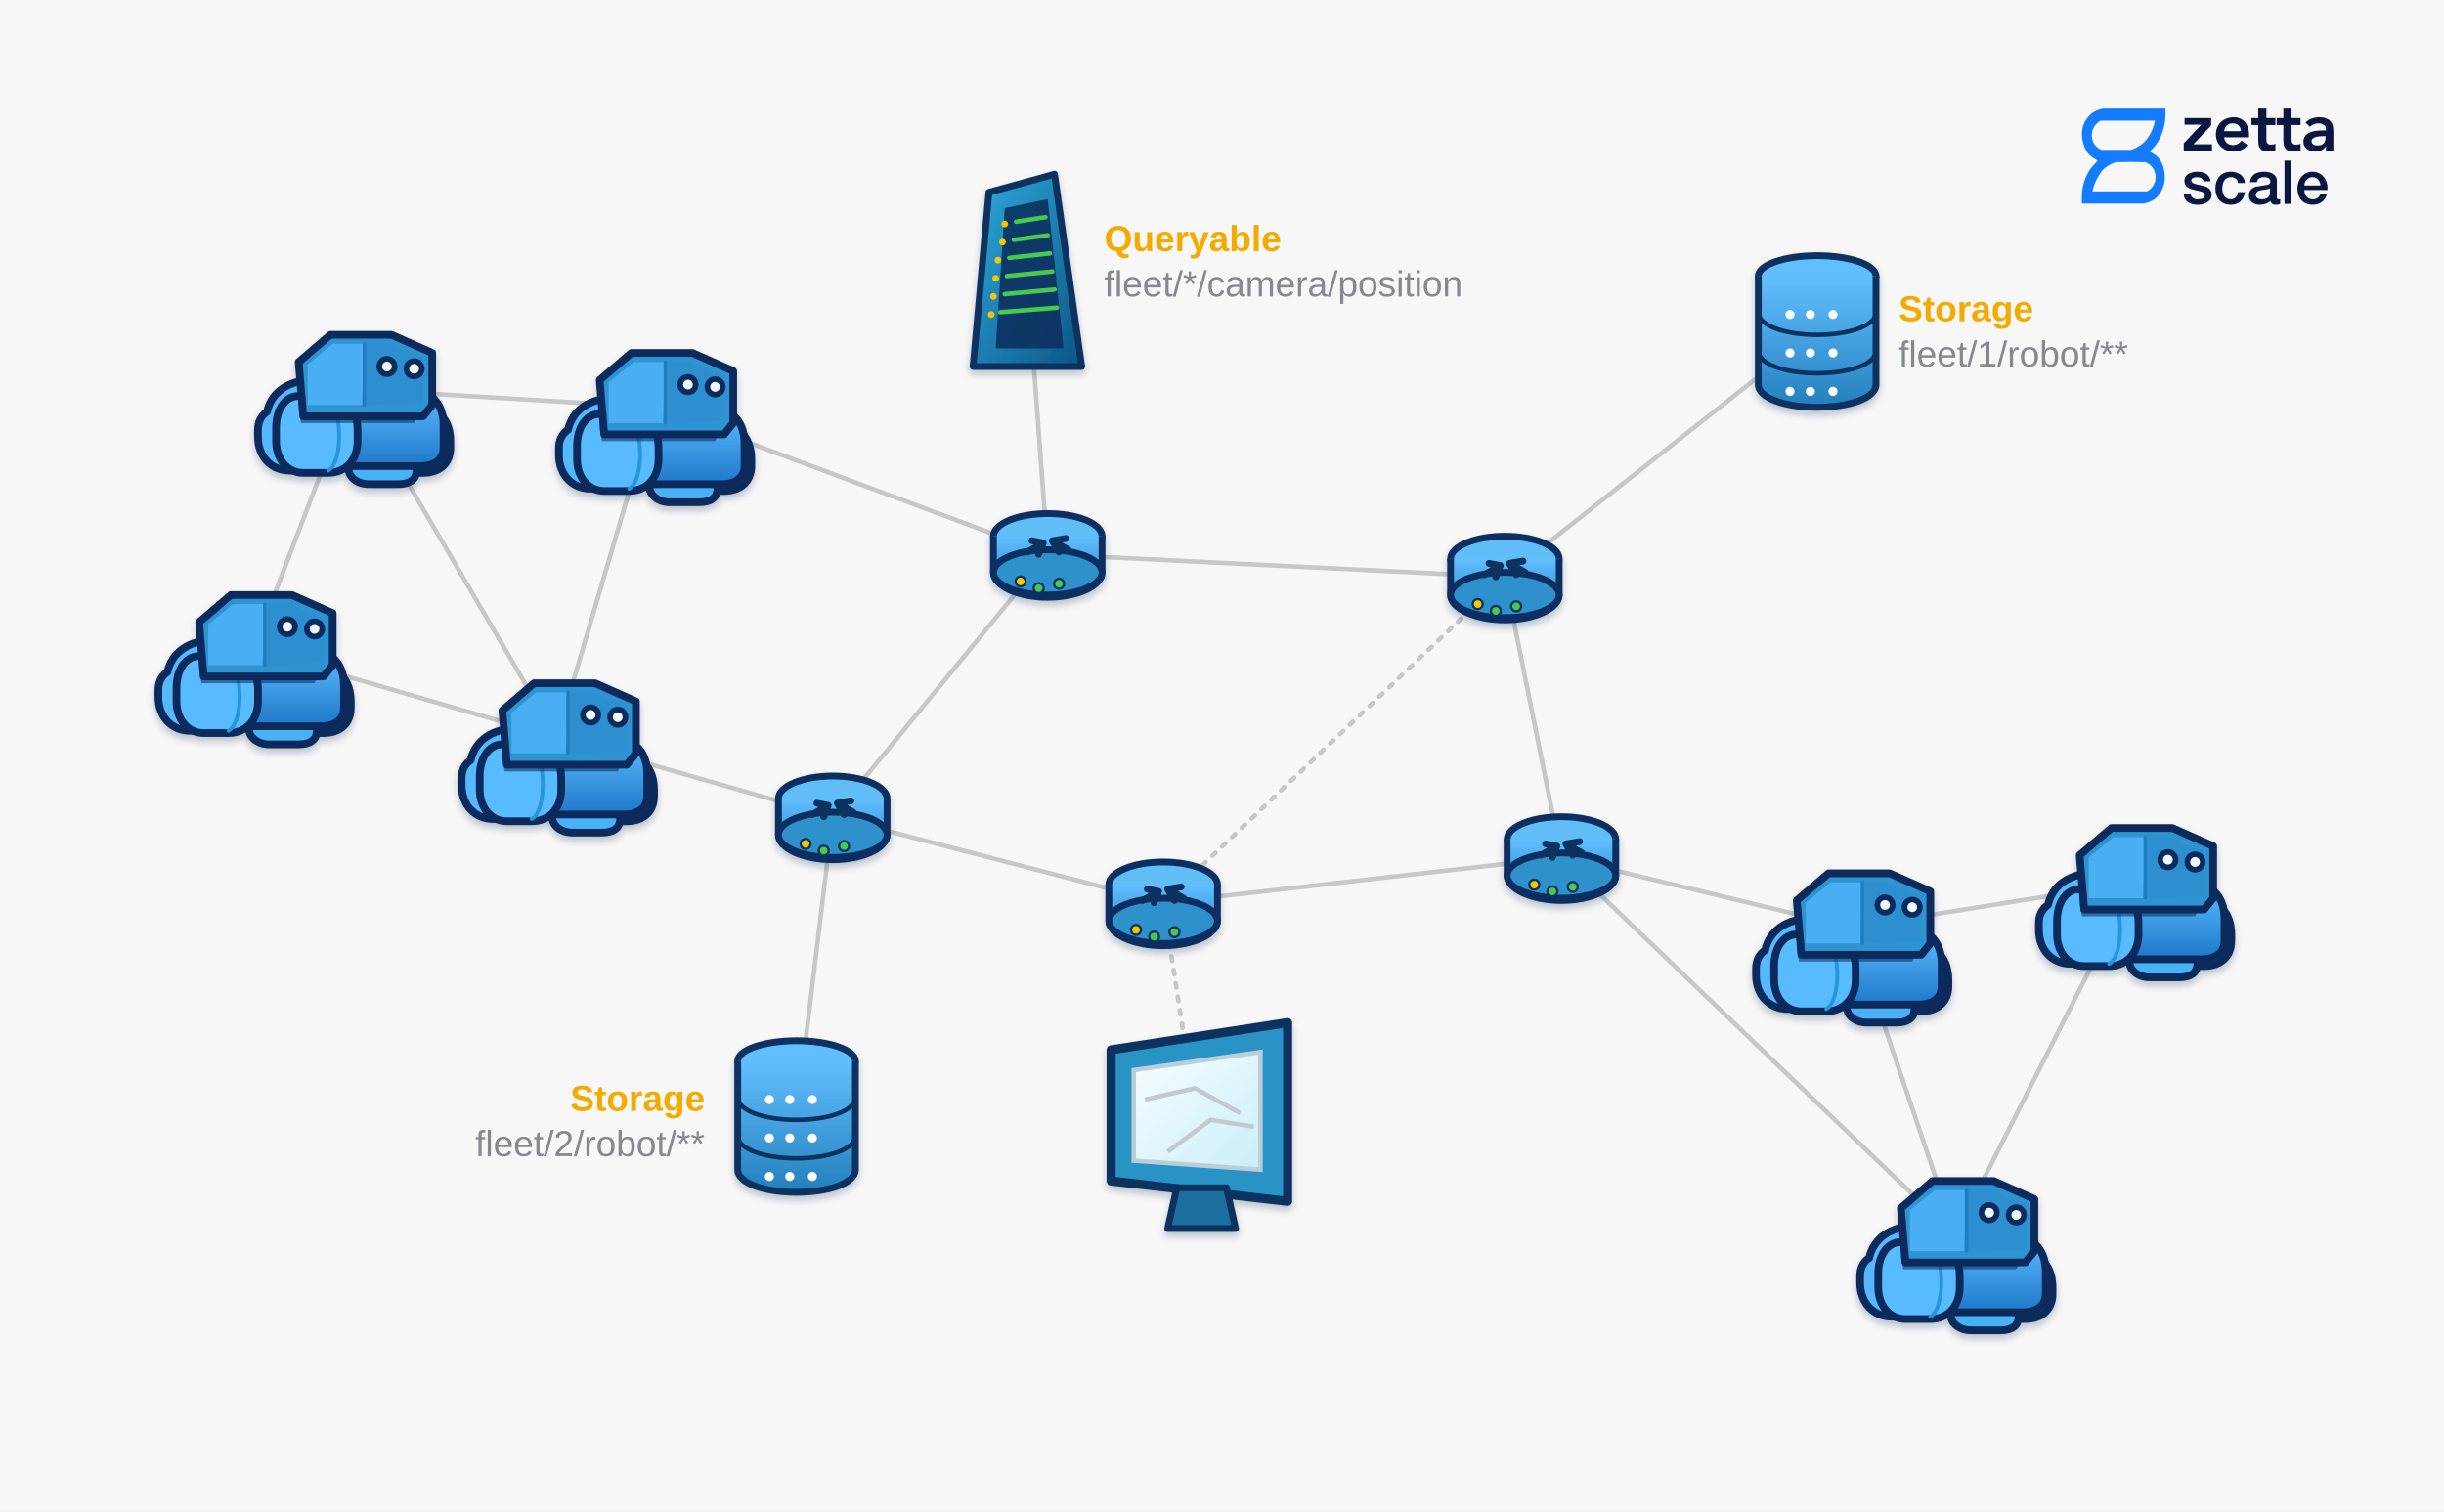
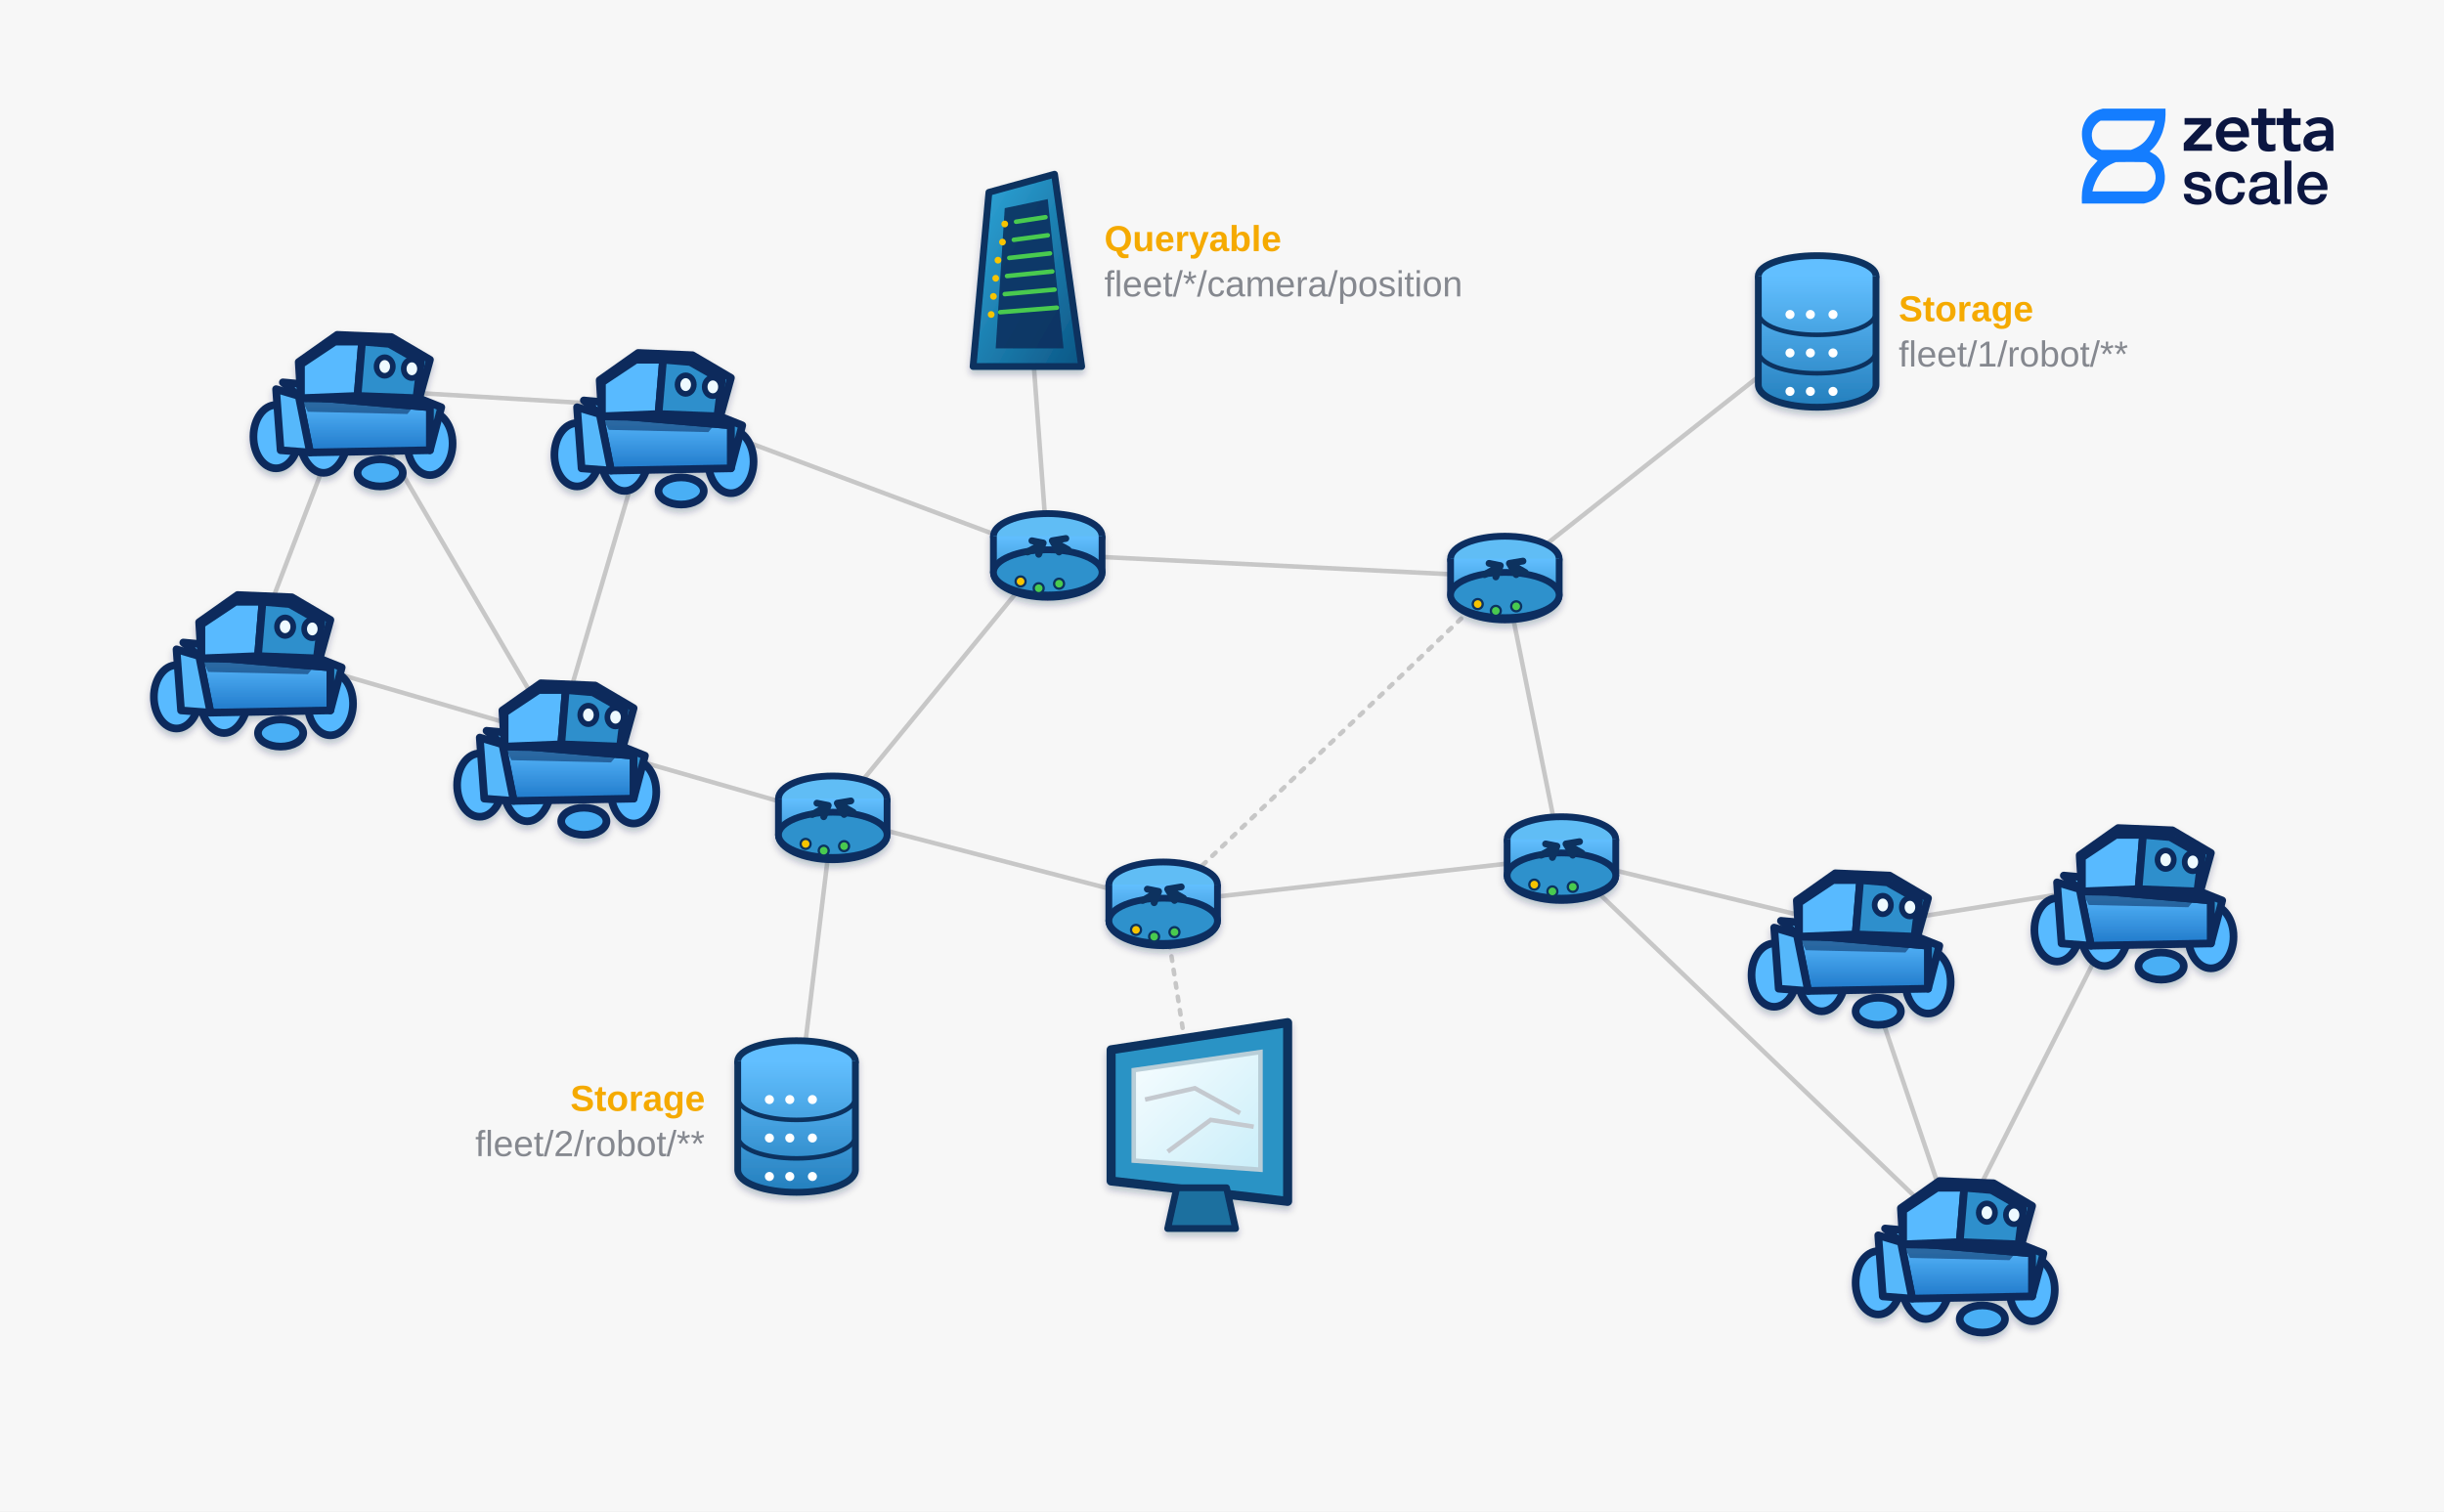
<svg xmlns="http://www.w3.org/2000/svg" viewBox="0 0 1080 668" role="img" aria-labelledby="title desc">
  <defs>
    <linearGradient id="node-fill" x1="0" x2="0" y1="0" y2="1">
      <stop offset="0" stop-color="#62bfff" />
      <stop offset="1" stop-color="#247fbd" />
    </linearGradient>
    <linearGradient id="storage-fill" x1="0" x2="0" y1="0" y2="1">
      <stop offset="0" stop-color="#62bfff" />
      <stop offset="1" stop-color="#247fbd" />
    </linearGradient>
    <linearGradient id="robot-fill" x1="0" x2="0" y1="0" y2="1">
      <stop offset="0" stop-color="#5bbcff" />
      <stop offset="1" stop-color="#1f78c9" />
    </linearGradient>
    <linearGradient id="workstation-screen-fill" x1="0" x2="1" y1="0" y2="1">
      <stop offset="0" stop-color="#f7fdff" />
      <stop offset="1" stop-color="#caeef9" />
    </linearGradient>
    <linearGradient id="queryable-fill" x1="0" x2="1" y1="0" y2="1">
      <stop offset="0" stop-color="#30a9dc" />
      <stop offset="1" stop-color="#0b5685" />
    </linearGradient>
    <filter id="softShadow" x="-25%" y="-25%" width="150%" height="150%">
      <feDropShadow dx="0" dy="2" stdDeviation="1.5" flood-color="#0b2547" flood-opacity=".25" />
    </filter>
    <g id="node">
      <ellipse cx="0" cy="-8" rx="24" ry="10" fill="#61bdf5" stroke="#072f61" stroke-width="3" />
      <path d="M-24,-8 v16 c0,6 11,11 24,11s24,-5 24,-11V-8" fill="url(#node-fill)" stroke="#072f61" stroke-width="3" />
      <ellipse cx="0" cy="8" rx="24" ry="10" fill="#2e91cc" stroke="#072f61" stroke-width="3" />
      <path d="M-9,-1 L-2,-5 M-2,-5 L-4,0 M-2,-5 L-7,-6" stroke="#07315f" stroke-width="3" stroke-linecap="round" />
      <path d="M9,-2 L2,-6 M2,-6 L5,-1 M2,-6 L8,-7" stroke="#07315f" stroke-width="3" stroke-linecap="round" />
      <circle cx="-12" cy="12" r="2.2" fill="#f7c400" stroke="#07315f" stroke-width="1" />
      <circle cx="-4" cy="15" r="2.2" fill="#49ca50" stroke="#07315f" stroke-width="1" />
      <circle cx="5" cy="13" r="2.2" fill="#49ca50" stroke="#07315f" stroke-width="1" />
    </g>
    <g id="robot" stroke="#092b5c" stroke-width="3.4" stroke-linejoin="round" stroke-linecap="round">
-       <path d="M-38,10 C-36,1 -28,-4 -18,-4 H-13 C-7,-4 -3,1 -3,8 V25 C-3,32 -8,36 -15,36 H-28 C-36,36 -42,30 -42,21 V18 C-42,15 -41,12 -38,10Z" fill="#57b9ff" />
-       <path d="M22,8 H30 C38,8 43,14 43,23 V26 C43,33 38,37 31,37 H20 C14,37 10,32 10,26 V17 C10,11 15,8 22,8Z" fill="#55b8ff" />
-       <path d="M5,29 H21 C25,29 28,32 28,36 C28,40 25,42 20,42 H7 C2,42 -2,39 -2,35 C-2,31 1,29 5,29Z" fill="#4ab2f7" />
-       <path d="M-11,1 H27 C35,1 40,7 40,16 V26 C40,31 36,34 30,34 H-11 C-18,34 -23,28 -23,20 V15 C-23,7 -18,1 -11,1Z" fill="url(#robot-fill)" />
-       <path d="M-24,3 H-11 C-3,3 2,9 2,18 V23 C2,31 -3,37 -11,37 H-22 C-29,37 -34,31 -34,23 V17 C-34,9 -30,3 -24,3Z" fill="#59bbff" />
-       <path d="M-11,4 C-5,8 -4,32 -11,36" fill="none" stroke="#2795dc" stroke-width="1.7" />
-       <path d="M-24,9 L30,9 L27,15 L-23,15Z" fill="#092b5c" stroke="none" opacity=".55" />
-       <path d="M-24,-12 L-10,-24 H17 L35,-16 V7 L31,12 H-22 Z" fill="#2f93d2" />
-       <path d="M-20,-11 L-9,-20 H5 L4,7 L-20,7Z" fill="#55b8ff" stroke="none" opacity=".72" />
-       <path d="M5,-20 H16 L31,-14 V6 L5,7Z" fill="#2d8fcf" stroke="none" opacity=".8" />
-       <path d="M5,-20 L5,7" fill="none" stroke="#1f7fc2" stroke-width="1.5" />
-       <circle cx="15" cy="-10" r="3.4" fill="#eefaff" stroke-width="2.5" />
-       <circle cx="27" cy="-9" r="3.4" fill="#eefaff" stroke-width="2.5" />
+       <ellipse cx="-34" cy="21" rx="10" ry="14" fill="#59baff" />
+       <ellipse cx="-13" cy="19" rx="11" ry="18" fill="#59baff" />
+       <ellipse cx="12" cy="37" rx="10" ry="6" fill="#49aff5" />
+       <ellipse cx="34" cy="24" rx="10" ry="14" fill="#55b8ff" />
+       <polygon points="-24,3 34,8 34,27 -19,28" fill="url(#robot-fill)" />
+       <polygon points="-34,0 -24,3 -19,28 -32,27" fill="#56b8fb" />
+       <polygon points="-24,3 34,8 24,2 -31,-3" fill="#5dbfff" />
+       <polygon points="24,2 39,8 34,27 34,8" fill="#2f90cf" />
+       <polygon points="-24,-12 -7,-24 17,-23 34,-13 29,5 -23,4" fill="#2f93d2" />
+       <polygon points="-23,-11 -8,-21 4,-21 2,3 -23,4" fill="#59baff" />
+       <polygon points="4,-21 16,-20 30,-12 28,4 2,3" fill="#2e8fcc" />
+       <polygon points="-23,4 29,5 24,11 -20,10" fill="#092b5c" stroke="none" opacity=".55" />
+       <ellipse cx="14" cy="-10" rx="3.6" ry="4.1" fill="#eefaff" stroke-width="2.5" />
+       <ellipse cx="26" cy="-9" rx="3.6" ry="4.1" fill="#eefaff" stroke-width="2.5" />
    </g>
    <g id="storage">
      <ellipse cx="0" cy="-24" rx="26" ry="9" fill="#62bfff" stroke="#07315f" stroke-width="3" />
      <path d="M-26,-24 v48 c0,6 12,10 26,10s26,-4 26,-10v-48" fill="url(#storage-fill)" stroke="#07315f" stroke-width="3" />
      <path d="M-26,-8 c0,6 12,10 26,10s26,-4 26,-10 M-26,9 c0,6 12,10 26,10s26,-4 26,-10" fill="none" stroke="#07315f" stroke-width="2" />
      <circle cx="-12" cy="-7" r="2" fill="#fff" />
      <circle cx="-3" cy="-7" r="2" fill="#fff" />
      <circle cx="7" cy="-7" r="2" fill="#fff" />
      <circle cx="-12" cy="10" r="2" fill="#fff" />
      <circle cx="-3" cy="10" r="2" fill="#fff" />
      <circle cx="7" cy="10" r="2" fill="#fff" />
      <circle cx="-12" cy="27" r="2" fill="#fff" />
      <circle cx="-3" cy="27" r="2" fill="#fff" />
      <circle cx="7" cy="27" r="2" fill="#fff" />
    </g>
    <g id="workstation">
      <path d="M-39,-38 L39,-50 L39,29 L-39,20Z" fill="#2c93c5" stroke="#07315f" stroke-width="4" stroke-linejoin="round" />
      <path d="M-29,-29 L27,-37 L27,15 L-29,11Z" fill="url(#workstation-screen-fill)" stroke="#b9ced8" stroke-width="2" />
      <path d="M-24,-16 L-2,-21 L18,-10 M-14,7 L5,-7 L24,-4" fill="none" stroke="#c4c9cf" stroke-width="2" />
      <path d="M-10,23 h22 l4,18 h-30Z" fill="#1f6f9f" stroke="#07315f" stroke-width="3" stroke-linejoin="round" />
    </g>
    <g id="map-pin">
      <path d="M0,-8 c0,-4 3,-7 7,-7s7,3 7,7c0,5 -7,14 -7,14s-7,-9 -7,-14Z" fill="#3e9ace" stroke="#07315f" stroke-width="2" />
      <circle cx="7" cy="-8" r="2" fill="#fff" />
    </g>
    <g id="queryable">
      <path d="M-17,-38 L12,-46 L24,39 L-24,39Z" fill="url(#queryable-fill)" stroke="#07315f" stroke-width="3" stroke-linejoin="round" />
      <path d="M-10,-31 L9,-35 L16,31 L-14,31Z" fill="#07315f" opacity=".9" />
      <path d="M-5,-25 L8,-27 M-6,-17 L9,-19 M-8,-9 L10,-11 M-9,-1 L11,-3 M-10,7 L12,5 M-12,15 L13,13" stroke="#49ca50" stroke-width="2" stroke-linecap="round" />
      <circle cx="-10" cy="-24" r="1.5" fill="#f7c400" />
      <circle cx="-11" cy="-16" r="1.5" fill="#f7c400" />
      <circle cx="-13" cy="-8" r="1.5" fill="#f7c400" />
      <circle cx="-14" cy="0" r="1.5" fill="#f7c400" />
      <circle cx="-15" cy="8" r="1.5" fill="#f7c400" />
      <circle cx="-16" cy="16" r="1.5" fill="#f7c400" />
    </g>
    <g id="data-packet">
      <circle r="9" />
    </g>
    <path id="queryStorage1" d="M530 502 L514 399 L665 255 L803 146" />
    <path id="queryStorage2" d="M530 502 L514 399 L368 361 L352 493" />
    <path id="queryQueryable" d="M530 502 L514 399 L368 361 L463 245 L454 123" />
    <path id="replyStorage1" pathLength="1" d="M803 146 L665 255 L514 399 L530 502" />
    <path id="replyStorage2" pathLength="1" d="M352 493 L368 361 L514 399 L530 502" />
    <path id="replyQueryable" pathLength="1" d="M454 123 L463 245 L368 361 L514 399 L530 502" />
  </defs>
  <style>
    .bg { fill: #f7f7f7; }
    .link { fill: none; stroke: #c7c7c7; stroke-width: 2; stroke-linecap: round; }
    .dotted-link { stroke-dasharray: 2 4; }
    .endpoint { filter: url(#softShadow); }
    .queryableLabel, .storageLabel, .getLabel { fill: #f5aa00; font: 700 16px Arial, sans-serif; }
    .key { fill: #85888f; font: 16px Arial, sans-serif; }
    .query-flow {
      fill: none;
      stroke: #f5aa00;
      stroke-width: 4;
      stroke-linecap: round;
      stroke-linejoin: round;
      stroke-dasharray: 1 9;
      opacity: 0;
      animation: queryFlow 14.9s linear infinite;
    }
    .reply-flow {
      fill: none;
      stroke: #f5aa00;
      stroke-width: 5;
      stroke-linecap: round;
      stroke-linejoin: round;
      stroke-dasharray: 1;
      stroke-dashoffset: 1;
      opacity: 0;
      animation: replyFlow 14.9s ease-in-out infinite;
    }
    .packet {
      fill: #f5aa00;
      stroke: #fff;
      stroke-width: 3;
      filter: url(#softShadow);
      opacity: 0;
      transform-box: fill-box;
      transform-origin: center;
      animation: packetPulse 14.9s linear infinite;
    }
    .provider-pulse {
      fill: #f5aa00;
      opacity: 0;
      transform-box: fill-box;
      transform-origin: center;
      animation: providerPulse 14.9s ease-in-out infinite;
    }
    .get-labels { opacity: 0; animation: getLabels 14.9s ease-in-out infinite; }
    .result-pin { opacity: 0; animation: resultPins 14.9s ease-in-out infinite; }

    @keyframes queryFlow {
      0%, 18%, 68%, 100% { opacity: 0; stroke-dashoffset: 70; }
      25%, 58% { opacity: 1; }
      66% { opacity: .25; stroke-dashoffset: 0; }
    }
    @keyframes replyFlow {
      0%, 52%, 100% { opacity: 0; stroke-dashoffset: 1; }
      62% { opacity: 1; stroke-dashoffset: .58; }
      82%, 89% { opacity: 1; stroke-dashoffset: 0; }
      95% { opacity: 0; stroke-dashoffset: 0; }
    }
    @keyframes packetPulse {
      0%, 20%, 64%, 100% { opacity: 0; transform: scale(.55); }
      28%, 57% { opacity: 1; transform: scale(.55); }
    }
    @keyframes providerPulse {
      0%, 28%, 72%, 100% { opacity: 0; transform: scale(.8); }
      46%, 63% { opacity: .28; transform: scale(1.25); }
    }
    @keyframes getLabels {
      0%, 18%, 94%, 100% { opacity: 0; }
      24%, 86% { opacity: 1; }
    }
    @keyframes resultPins {
      0%, 58%, 100% { opacity: 0; }
      72%, 90% { opacity: 1; }
    }
  </style>
  <rect class="bg" width="1080" height="668" />
  <g id="base-links">
    <path class="link" d="M156 172 L289 180 L463 245 M156 172 L112 287 L246 326 L289 180 M156 172 L246 326 M112 287 L246 326 M246 326 L368 361" />
    <path class="link" d="M368 361 L463 245 L454 123 M463 245 L665 255 L803 146 M368 361 L352 493 M368 361 L514 399 L690 379 L665 255 M690 379 L818 410 L943 390 L864 546 L818 410 M690 379 L864 546" />
    <path class="link dotted-link" d="M514 399 L665 255 M514 399 L530 502" />
  </g>
  <g id="query-and-reply">
    <use href="#queryStorage1" class="query-flow" />
    <use href="#queryStorage2" class="query-flow" />
    <use href="#queryQueryable" class="query-flow" />
    <use href="#replyStorage1" class="reply-flow" />
    <use href="#replyStorage2" class="reply-flow" />
    <use href="#replyQueryable" class="reply-flow" />
    <use href="#data-packet" class="packet">
      <animateMotion dur="14.9s" repeatCount="indefinite" path="M530 502 L514 399 L665 255 L803 146" keyTimes="0;0.2;0.6;1" keyPoints="0;0;1;1" calcMode="linear" />
    </use>
    <use href="#data-packet" class="packet">
      <animateMotion dur="14.9s" repeatCount="indefinite" path="M530 502 L514 399 L368 361 L352 493" keyTimes="0;0.2;0.6;1" keyPoints="0;0;1;1" calcMode="linear" />
    </use>
    <use href="#data-packet" class="packet">
      <animateMotion dur="14.9s" repeatCount="indefinite" path="M530 502 L514 399 L368 361 L463 245 L454 123" keyTimes="0;0.2;0.6;1" keyPoints="0;0;1;1" calcMode="linear" />
    </use>
  </g>
  <g id="provider-pulses">
    <circle class="provider-pulse" cx="803" cy="146" r="34" />
    <circle class="provider-pulse" cx="352" cy="493" r="34" />
    <circle class="provider-pulse" cx="454" cy="123" r="36" />
  </g>
  <g id="routers" class="endpoint">
    <use href="#node" x="368" y="361" />
    <use href="#node" x="463" y="245" />
    <use href="#node" x="514" y="399" />
    <use href="#node" x="665" y="255" />
    <use href="#node" x="690" y="379" />
  </g>
  <g id="left-fleet" class="endpoint">
    <use href="#robot" x="156" y="172" />
    <use href="#robot" x="289" y="180" />
    <use href="#robot" x="112" y="287" />
    <use href="#robot" x="246" y="326" />
    <use href="#storage" x="352" y="493" />
  </g>
  <g id="right-fleet" class="endpoint">
    <use href="#robot" x="818" y="410" />
    <use href="#robot" x="943" y="390" />
    <use href="#robot" x="864" y="546" />
    <use href="#storage" x="803" y="146" />
  </g>
  <g id="query-endpoints" class="endpoint">
    <use href="#queryable" x="454" y="123" />
    <use href="#workstation" x="530" y="502" />
    <g class="result-pin" transform="translate(498 498) scale(.8)">
      <use href="#map-pin" x="0" y="0" />
      <use href="#map-pin" x="22" y="24" />
      <use href="#map-pin" x="43" y="-6" />
    </g>
  </g>
  <g id="labels">
    <text class="queryableLabel" x="488" y="111">Queryable</text>
    <text class="key" x="488" y="131">fleet/*/camera/position</text>
    <text class="storageLabel" x="839" y="142">Storage</text>
    <text class="key" x="839" y="162">fleet/1/robot/**</text>
    <text class="storageLabel" x="252" y="491">Storage</text>
    <text class="key" x="210" y="511">fleet/2/robot/**</text>
    <g class="get-labels">
      <text class="getLabel" x="595" y="501">Get</text>
      <text class="key" x="595" y="521">fleet/**/position</text>
    </g>
  </g>
  <g id="zetta-scale-logo" transform="translate(920 48)">
    <path fill="#147dff" fill-rule="evenodd" d="M9.28 0 H36.93 A38 38 0 0 1 36.78 5.42 A30 30 0 0 1 35.65 10.28 A22 22 0 0 1 33.56 14.7 A18 18 0 0 1 29.93 18.96 L32.62 20.61 A12 12 0 0 1 34.38 22.44 A11.5 11.5 0 0 1 36.45 28.16 A11.8 11.8 0 0 1 35.95 34.45 A12.8 12.8 0 0 1 32.47 39.83 A14 14 0 0 1 27.42 41.96 H0 A38 38 0 0 1 .07 36.73 A25 25 0 0 1 1.31 31.42 A21 21 0 0 1 3.82 26.52 L6.92 23 L4.12 21.24 A16 16 0 0 1 2.32 19.3 A15.5 15.5 0 0 1 .04 10.06 A11.4 11.4 0 0 1 5.99 1.08 A18 18 0 0 1 9.28 0 Z M32.29 5.16 A18 18 0 0 1 28.96 13.05 A16 10.8 0 0 1 21.66 18.25 H8.72 A6.55 6.55 0 0 1 4.56 13.35 A7.05 7.05 0 0 1 5.13 8.53 A8 8 0 0 1 8.23 5.35 H32.29 Z M32.29 28.42 A6.95 6.95 0 0 1 28.73 36.58 H4.64 A21.3 21.3 0 0 1 8.04 28.72 A19.4 9.2 0 0 1 15.04 23.65 A50 8 0 0 1 28.06 23.67 A6.9 6.9 0 0 1 32.29 28.42 Z" />
    <path fill="#0b1641" d="M45 15.3 52.74 7.14V7.08H45.36V4.19H57.1V7.47L49.28 15.75H57.47V18.64H45ZM62.83 12.68Q63.01 14.3 64.09 15.21Q65.17 16.11 66.71 16.11Q68.06 16.11 68.98 15.55Q69.9 15 70.59 14.15L73.18 16.11Q71.92 17.68 70.35 18.34Q68.79 19 67.07 19Q65.45 19 64 18.46Q62.55 17.92 61.5 16.92Q60.45 15.93 59.83 14.53Q59.21 13.13 59.21 11.41Q59.21 9.7 59.83 8.3Q60.45 6.9 61.5 5.9Q62.55 4.91 64 4.37Q65.45 3.82 67.07 3.82Q68.58 3.82 69.83 4.35Q71.08 4.88 71.96 5.87Q72.85 6.87 73.35 8.33Q73.85 9.79 73.85 11.68V12.68ZM70.23 9.97Q70.2 8.37 69.24 7.45Q68.28 6.53 66.56 6.53Q64.93 6.53 63.98 7.47Q63.04 8.4 62.83 9.97ZM74.93 7.26V4.19H77.91V0H81.52V4.19H85.5V7.26H81.52V13.58Q81.52 14.66 81.93 15.3Q82.34 15.93 83.54 15.93Q84.02 15.93 84.6 15.82Q85.17 15.72 85.5 15.48V18.52Q84.93 18.79 84.1 18.89Q83.27 19 82.64 19Q81.19 19 80.27 18.68Q79.36 18.37 78.83 17.72Q78.3 17.07 78.11 16.11Q77.91 15.15 77.91 13.88V7.26ZM86.04 7.26V4.19H89.02V0H92.64V4.19H96.61V7.26H92.64V13.58Q92.64 14.66 93.04 15.3Q93.45 15.93 94.65 15.93Q95.13 15.93 95.71 15.82Q96.28 15.72 96.61 15.48V18.52Q96.04 18.79 95.21 18.89Q94.38 19 93.75 19Q92.3 19 91.39 18.68Q90.47 18.37 89.94 17.72Q89.41 17.07 89.22 16.11Q89.02 15.15 89.02 13.88V7.26ZM107.87 16.65H107.78Q107 17.89 105.79 18.44Q104.59 19 103.14 19Q102.15 19 101.2 18.73Q100.25 18.46 99.52 17.92Q98.78 17.37 98.33 16.56Q97.87 15.75 97.87 14.66Q97.87 13.49 98.3 12.66Q98.72 11.83 99.43 11.28Q100.13 10.72 101.07 10.39Q102 10.06 103.01 9.89Q104.02 9.73 105.04 9.68Q106.06 9.64 106.97 9.64H107.87V9.24Q107.87 7.89 106.94 7.21Q106 6.53 104.56 6.53Q103.42 6.53 102.42 6.94Q101.43 7.35 100.71 8.04L98.81 6.14Q100.01 4.91 101.62 4.37Q103.23 3.82 104.95 3.82Q106.49 3.82 107.54 4.17Q108.59 4.52 109.29 5.06Q109.98 5.6 110.36 6.31Q110.73 7.02 110.9 7.74Q111.06 8.46 111.09 9.14Q111.12 9.82 111.12 10.33V18.64H107.87ZM107.66 12.16H106.91Q106.16 12.16 105.22 12.23Q104.29 12.29 103.46 12.51Q102.63 12.74 102.06 13.17Q101.49 13.61 101.49 14.39Q101.49 14.9 101.71 15.25Q101.94 15.6 102.3 15.84Q102.66 16.08 103.11 16.18Q103.57 16.29 104.02 16.29Q105.88 16.29 106.77 15.4Q107.66 14.51 107.66 12.98Z" />
    <path fill="#0b1641" d="M48.05 37.68Q48.19 39.02 49.07 39.55Q49.96 40.09 51.19 40.09Q51.62 40.09 52.17 40.02Q52.71 39.96 53.2 39.77Q53.68 39.58 53.99 39.22Q54.29 38.86 54.27 38.27Q54.24 37.68 53.84 37.3Q53.44 36.93 52.81 36.7Q52.18 36.47 51.38 36.31Q50.57 36.15 49.74 35.96Q48.88 35.78 48.09 35.51Q47.3 35.24 46.67 34.79Q46.04 34.33 45.67 33.62Q45.29 32.91 45.29 31.87Q45.29 30.74 45.84 29.98Q46.39 29.21 47.24 28.75Q48.08 28.28 49.11 28.09Q50.14 27.9 51.08 27.9Q52.15 27.9 53.13 28.13Q54.11 28.36 54.9 28.87Q55.69 29.38 56.21 30.19Q56.73 31.01 56.87 32.16H53.68Q53.46 31.06 52.67 30.69Q51.88 30.31 50.87 30.31Q50.54 30.31 50.1 30.37Q49.66 30.42 49.27 30.57Q48.88 30.71 48.62 31Q48.35 31.28 48.35 31.73Q48.35 32.29 48.74 32.64Q49.12 32.99 49.75 33.22Q50.38 33.45 51.19 33.61Q51.99 33.77 52.85 33.96Q53.68 34.14 54.48 34.41Q55.29 34.68 55.92 35.13Q56.54 35.59 56.93 36.29Q57.32 36.98 57.32 38Q57.32 39.23 56.76 40.09Q56.2 40.95 55.3 41.48Q54.4 42.02 53.3 42.26Q52.21 42.5 51.13 42.5Q49.82 42.5 48.71 42.21Q47.6 41.91 46.78 41.31Q45.96 40.71 45.5 39.81Q45.03 38.91 45 37.68ZM69 32.91Q68.81 31.62 67.97 30.97Q67.12 30.31 65.84 30.31Q65.25 30.31 64.58 30.51Q63.91 30.71 63.35 31.26Q62.79 31.81 62.41 32.79Q62.04 33.77 62.04 35.35Q62.04 36.21 62.24 37.06Q62.44 37.92 62.88 38.59Q63.32 39.26 64.02 39.67Q64.71 40.09 65.71 40.09Q67.04 40.09 67.92 39.26Q68.79 38.43 69 36.93H72.05Q71.62 39.63 70 41.07Q68.38 42.5 65.71 42.5Q64.07 42.5 62.83 41.95Q61.58 41.4 60.72 40.45Q59.87 39.5 59.42 38.19Q58.98 36.88 58.98 35.35Q58.98 33.79 59.41 32.43Q59.84 31.06 60.7 30.06Q61.55 29.05 62.83 28.48Q64.1 27.9 65.81 27.9Q67.02 27.9 68.1 28.21Q69.19 28.52 70.03 29.13Q70.88 29.75 71.41 30.69Q71.95 31.62 72.05 32.91ZM86.14 39.04Q86.14 39.61 86.29 39.85Q86.44 40.09 86.87 40.09Q87 40.09 87.19 40.09Q87.38 40.09 87.62 40.04V42.15Q87.46 42.21 87.2 42.27Q86.95 42.34 86.68 42.39Q86.41 42.45 86.14 42.47Q85.88 42.5 85.69 42.5Q84.75 42.5 84.13 42.12Q83.52 41.75 83.33 40.81Q82.42 41.7 81.09 42.1Q79.77 42.5 78.54 42.5Q77.6 42.5 76.74 42.25Q75.88 41.99 75.23 41.5Q74.57 41 74.18 40.24Q73.79 39.47 73.79 38.46Q73.79 37.17 74.26 36.37Q74.73 35.56 75.5 35.11Q76.26 34.65 77.21 34.45Q78.16 34.25 79.12 34.14Q79.96 33.98 80.71 33.92Q81.46 33.85 82.03 33.69Q82.61 33.53 82.94 33.19Q83.28 32.86 83.28 32.19Q83.28 31.6 83 31.22Q82.71 30.85 82.3 30.65Q81.88 30.45 81.38 30.38Q80.87 30.31 80.41 30.31Q79.12 30.31 78.29 30.85Q77.46 31.38 77.36 32.51H74.3Q74.38 31.17 74.95 30.29Q75.51 29.4 76.38 28.87Q77.25 28.33 78.35 28.12Q79.45 27.9 80.6 27.9Q81.62 27.9 82.61 28.12Q83.6 28.33 84.39 28.81Q85.18 29.29 85.66 30.06Q86.14 30.82 86.14 31.92ZM83.09 35.19Q82.39 35.64 81.38 35.74Q80.36 35.83 79.34 36.02Q78.86 36.1 78.4 36.25Q77.95 36.39 77.6 36.65Q77.25 36.9 77.05 37.32Q76.85 37.73 76.85 38.32Q76.85 38.83 77.14 39.18Q77.44 39.53 77.85 39.73Q78.27 39.93 78.76 40.01Q79.26 40.09 79.66 40.09Q80.17 40.09 80.76 39.96Q81.35 39.82 81.87 39.5Q82.39 39.18 82.74 38.68Q83.09 38.19 83.09 37.46ZM89.52 23H92.57V42.12H89.52ZM105.4 33.98Q105.35 33.26 105.09 32.59Q104.84 31.92 104.4 31.42Q103.96 30.93 103.33 30.62Q102.7 30.31 101.92 30.31Q101.12 30.31 100.46 30.59Q99.8 30.88 99.33 31.37Q98.87 31.87 98.58 32.54Q98.3 33.21 98.28 33.98ZM98.28 35.99Q98.28 36.79 98.5 37.54Q98.73 38.29 99.19 38.86Q99.64 39.42 100.34 39.75Q101.04 40.09 102 40.09Q103.34 40.09 104.16 39.51Q104.97 38.94 105.37 37.79H108.27Q108.03 38.91 107.44 39.79Q106.85 40.68 106.02 41.28Q105.19 41.88 104.16 42.19Q103.12 42.5 102 42.5Q100.37 42.5 99.11 41.96Q97.85 41.43 96.98 40.46Q96.11 39.5 95.67 38.16Q95.22 36.82 95.22 35.21Q95.22 33.74 95.69 32.42Q96.16 31.09 97.03 30.08Q97.9 29.08 99.13 28.49Q100.37 27.9 101.92 27.9Q103.55 27.9 104.85 28.58Q106.15 29.27 107.01 30.39Q107.87 31.52 108.25 32.98Q108.64 34.44 108.46 35.99Z" />
  </g>
</svg>
